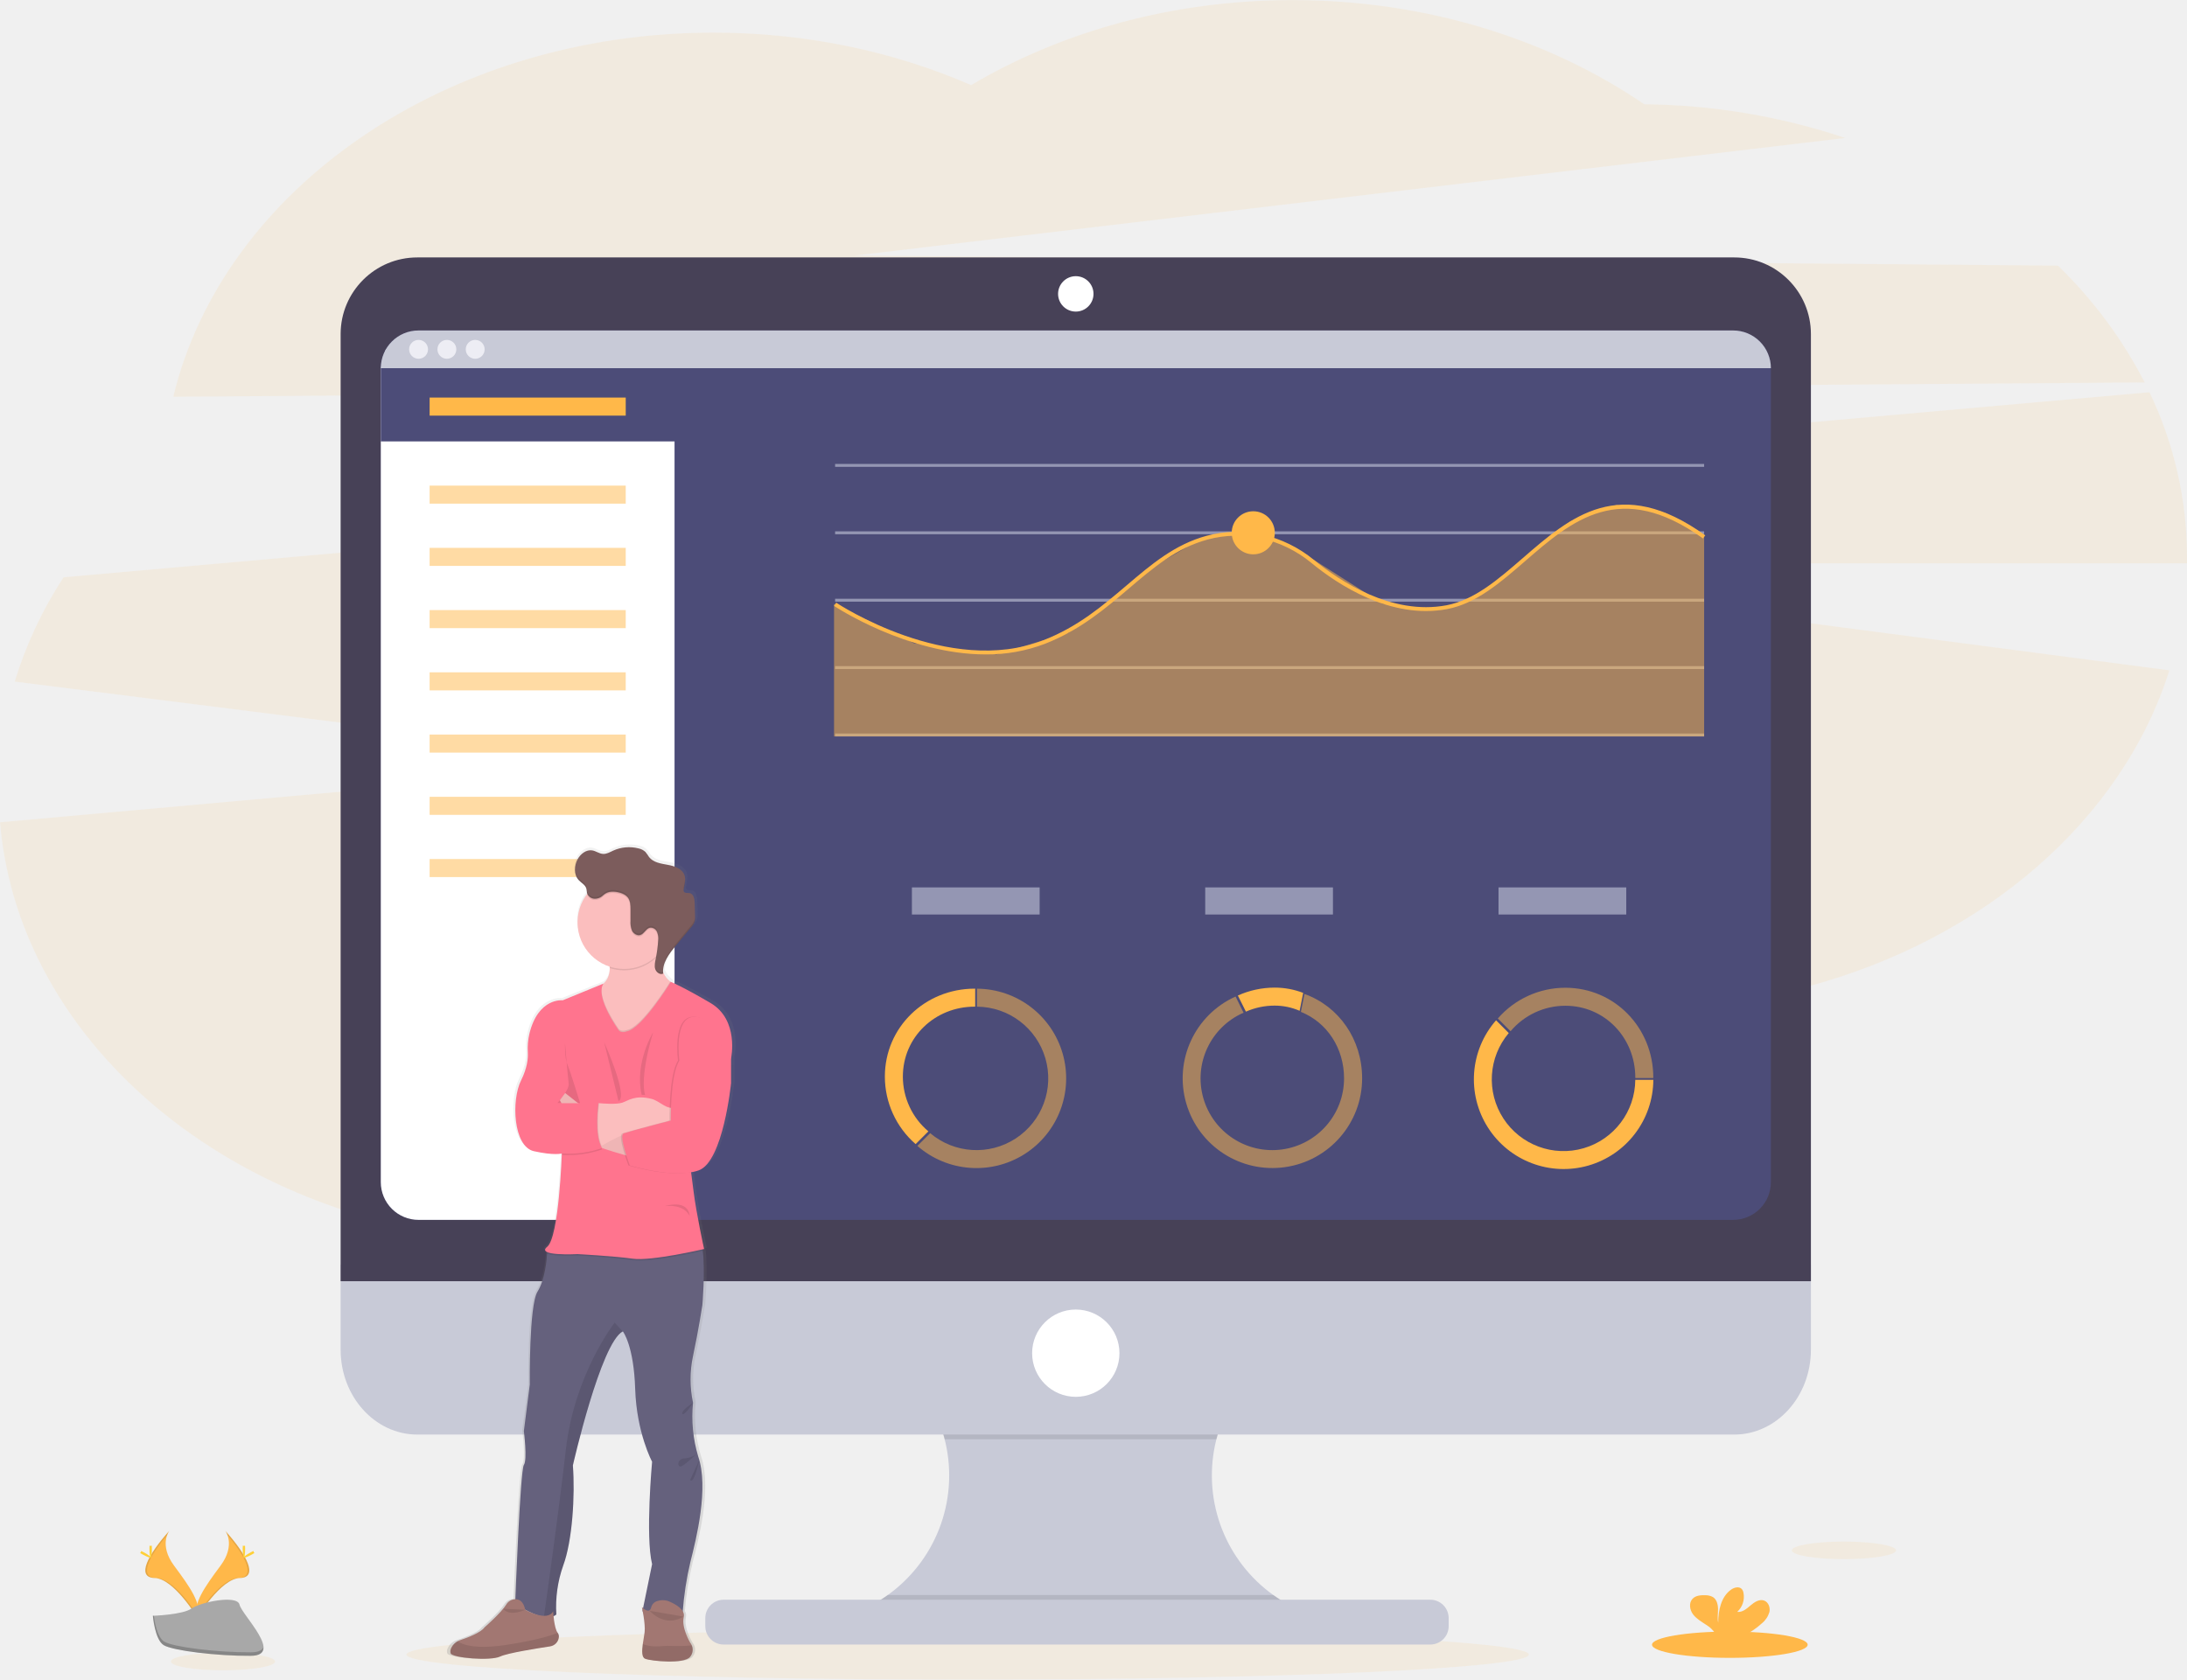
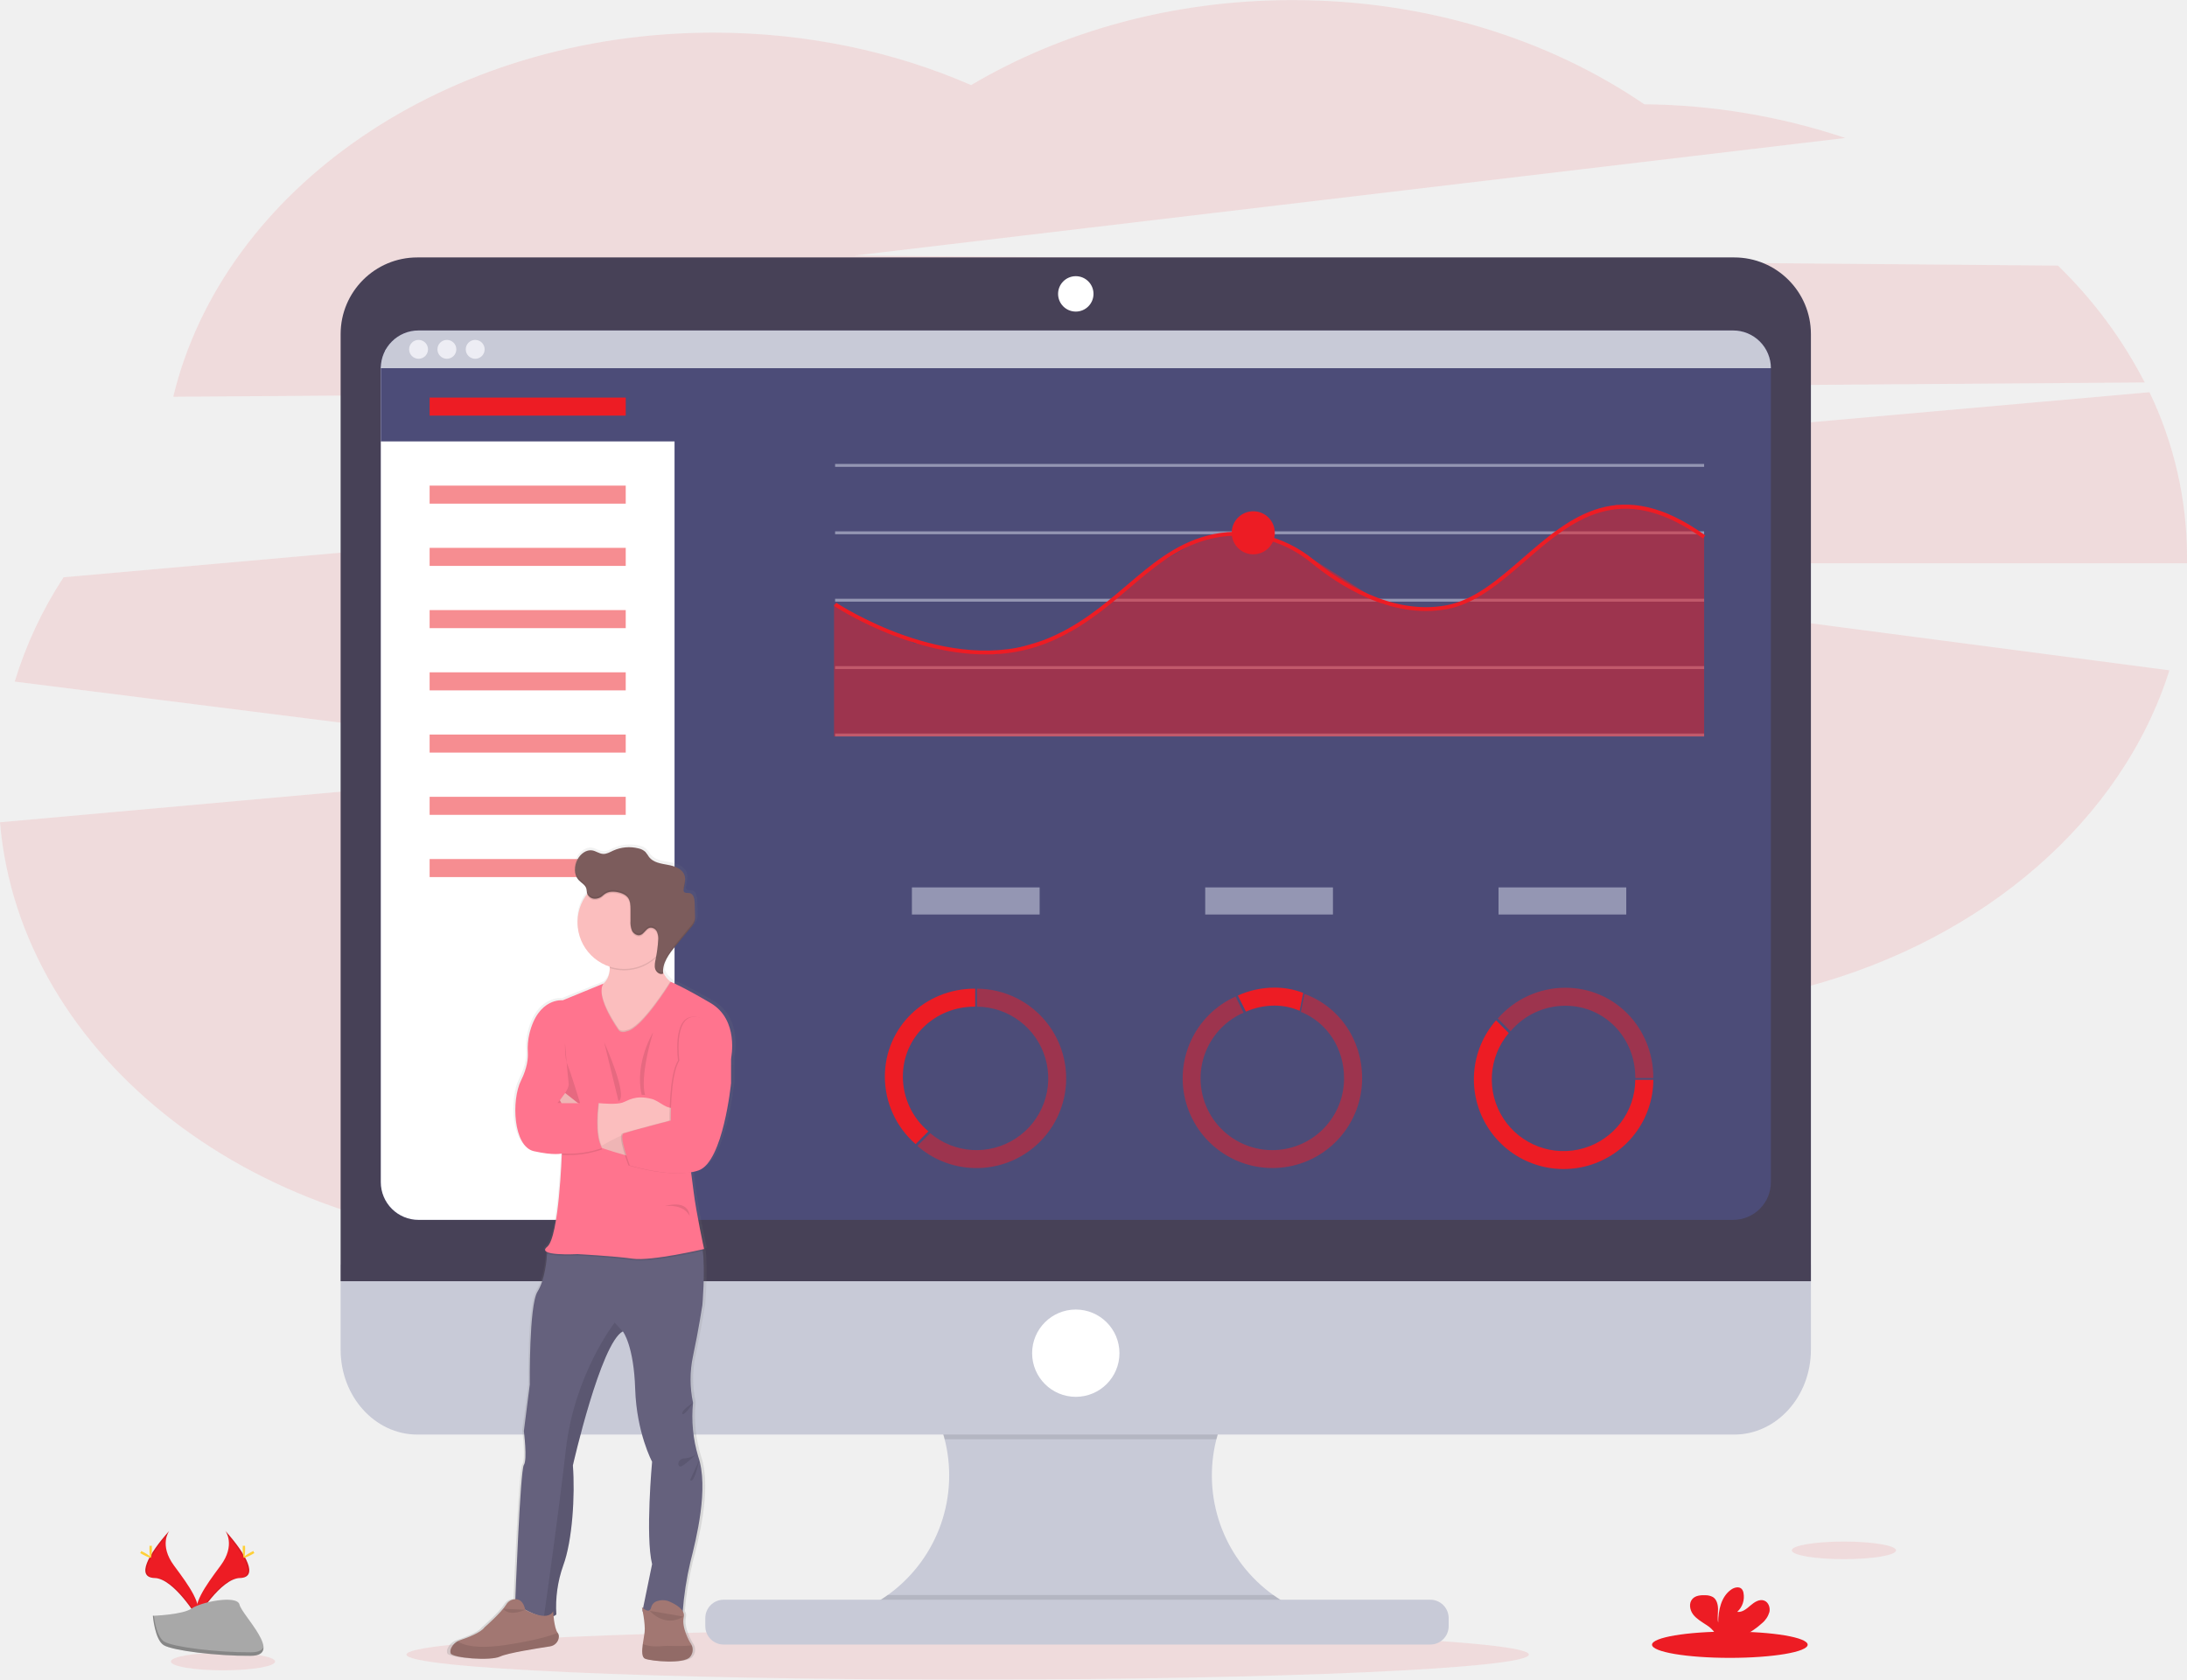
<svg xmlns="http://www.w3.org/2000/svg" id="cb7db7bb-371f-430c-ab8e-9f8547f8cfe6" data-name="Layer 1" width="1130" height="868.1" viewBox="0 0 1130 868.1">
  <defs>
    <linearGradient id="be60935f-ac8f-4117-88a8-c3e19524f342" x1="340.5" y1="874.69" x2="340.5" y2="452.37" gradientUnits="userSpaceOnUse">
      <stop offset="0" stop-color="gray" stop-opacity="0.25" />
      <stop offset="0.54" stop-color="gray" stop-opacity="0.12" />
      <stop offset="1" stop-color="gray" stop-opacity="0.1" />
    </linearGradient>
  </defs>
-   <path d="M1143.14,213.61a231.21,231.21,0,0,0-44.83-60.38l-621.86-5.18,512-60.79A337.39,337.39,0,0,0,884.57,69.84C835.28,36.19,771.93,16,702.83,16c-62,0-119.33,16.29-166.07,43.93-39.72-17.3-85-27.11-133.11-27.11-138.17,0-253.3,80.9-279.13,188.19Z" transform="translate(-35 -15.95)" fill="#ffb849" opacity="0.1" />
-   <path d="M1165,303.59a197,197,0,0,0-19.38-84.92L67.86,314.31a209.54,209.54,0,0,0-25.25,53.91l333.75,42.06L35,440.94C45.27,562.4,168.43,658.3,318.88,658.3c75.73,0,144.54-24.3,195.53-63.93,51.15,40.38,120.62,65.21,197.17,65.21,113.57,0,211.6-54.67,257.25-133.71,91.58-24.58,162.72-86.28,187.07-163.47L733.83,307.06H1165C1165,305.9,1165,304.75,1165,303.59Z" transform="translate(-35 -15.95)" fill="#ffb849" opacity="0.1" />
-   <ellipse cx="499.98" cy="855.15" rx="289.98" ry="12.94" fill="#ffb849" opacity="0.1" />
+   <path d="M1143.14,213.61a231.21,231.21,0,0,0-44.83-60.38l-621.86-5.18,512-60.79A337.39,337.39,0,0,0,884.57,69.84C835.28,36.19,771.93,16,702.83,16c-62,0-119.33,16.29-166.07,43.93-39.72-17.3-85-27.11-133.11-27.11-138.17,0-253.3,80.9-279.13,188.19Z" transform="translate(-35 -15.95)" fill="#ed1c24" opacity="0.1" />
+   <path d="M1165,303.59a197,197,0,0,0-19.38-84.92L67.86,314.31a209.54,209.54,0,0,0-25.25,53.91l333.75,42.06L35,440.94C45.27,562.4,168.43,658.3,318.88,658.3c75.73,0,144.54-24.3,195.53-63.93,51.15,40.38,120.62,65.21,197.17,65.21,113.57,0,211.6-54.67,257.25-133.71,91.58-24.58,162.72-86.28,187.07-163.47L733.83,307.06H1165C1165,305.9,1165,304.75,1165,303.59Z" transform="translate(-35 -15.95)" fill="#ed1c24" opacity="0.1" />
+   <ellipse cx="499.98" cy="855.15" rx="289.98" ry="12.94" fill="#ed1c24" opacity="0.1" />
  <path d="M707.09,848.34v7.82H475.84v-6.35a76,76,0,0,0,5.23-140.37H705.52a76,76,0,0,0,1.57,138.9Z" transform="translate(-35 -15.95)" fill="#c8cad7" />
  <path d="M705.52,709.44a76.11,76.11,0,0,0-42,50.39H523.08a76.13,76.13,0,0,0-42-50.39Z" transform="translate(-35 -15.95)" opacity="0.1" />
  <path d="M211,669.6v43.9c0,24.24,17.74,43.89,39.63,43.89H931.05c21.89,0,39.63-19.65,39.63-43.89V669.6Z" transform="translate(-35 -15.95)" fill="#c8cad7" />
  <path d="M707.09,848.34v7.82H475.84v-6.35a76,76,0,0,0,17.83-9.5H692.91A76.39,76.39,0,0,0,707.09,848.34Z" transform="translate(-35 -15.95)" opacity="0.1" />
  <rect x="364.42" y="826.8" width="384.09" height="23.17" rx="9.5" ry="9.5" fill="#c8cad7" />
  <path d="M970.68,188.57A39.62,39.62,0,0,0,931.05,149H250.66A39.62,39.62,0,0,0,211,188.57V678.14H970.68Z" transform="translate(-35 -15.95)" fill="#474157" />
  <path d="M950,206.25V626.92a19.5,19.5,0,0,1-19.51,19.51H251.27a19.5,19.5,0,0,1-19.51-19.51V206.25a19.51,19.51,0,0,1,19.51-19.51H930.44A19.51,19.51,0,0,1,950,206.25Z" transform="translate(-35 -15.95)" fill="#4c4c78" />
  <circle cx="555.85" cy="151.89" r="9.15" fill="#fff" />
  <circle cx="555.85" cy="699.38" r="22.56" fill="#fff" />
  <path d="M383.53,196.5V646.43H251.27a19.5,19.5,0,0,1-19.51-19.51V206.25l.71-2.65,1.9-7.1Z" transform="translate(-35 -15.95)" fill="#fff" />
  <polygon points="365.5 187.65 365.5 228.15 196.76 228.15 196.76 190.3 197.47 187.65 365.5 187.65" fill="#4c4c78" />
  <path d="M950,206.25H231.76a19.5,19.5,0,0,1,19.51-19.5H930.44A19.5,19.5,0,0,1,950,206.25Z" transform="translate(-35 -15.95)" fill="#c8cad7" />
  <circle cx="216.27" cy="180.55" r="4.88" fill="#ededf4" />
  <circle cx="230.9" cy="180.55" r="4.88" fill="#ededf4" />
  <circle cx="245.53" cy="180.55" r="4.88" fill="#ededf4" />
-   <rect x="221.98" y="205.48" width="101.33" height="9.33" fill="#ffb849" />
-   <rect x="221.98" y="250.98" width="101.33" height="9.33" fill="#ffb849" opacity="0.5" />
-   <rect x="221.98" y="283.15" width="101.33" height="9.33" fill="#ffb849" opacity="0.5" />
-   <rect x="221.98" y="315.32" width="101.33" height="9.33" fill="#ffb849" opacity="0.5" />
-   <rect x="221.98" y="347.48" width="101.33" height="9.33" fill="#ffb849" opacity="0.5" />
-   <rect x="221.98" y="379.65" width="101.33" height="9.33" fill="#ffb849" opacity="0.5" />
-   <rect x="221.98" y="411.82" width="101.33" height="9.33" fill="#ffb849" opacity="0.5" />
-   <rect x="221.98" y="443.98" width="101.33" height="9.33" fill="#ffb849" opacity="0.5" />
+   <rect x="221.98" y="205.48" width="101.33" height="9.33" fill="#ed1c24" />
+   <rect x="221.98" y="250.98" width="101.33" height="9.33" fill="#ed1c24" opacity="0.5" />
+   <rect x="221.98" y="283.15" width="101.33" height="9.33" fill="#ed1c24" opacity="0.5" />
+   <rect x="221.98" y="315.32" width="101.33" height="9.33" fill="#ed1c24" opacity="0.5" />
+   <rect x="221.98" y="347.48" width="101.33" height="9.33" fill="#ed1c24" opacity="0.5" />
+   <rect x="221.98" y="379.65" width="101.33" height="9.33" fill="#ed1c24" opacity="0.5" />
+   <rect x="221.98" y="411.82" width="101.33" height="9.33" fill="#ed1c24" opacity="0.5" />
+   <rect x="221.98" y="443.98" width="101.33" height="9.33" fill="#ed1c24" opacity="0.5" />
  <rect x="431.49" y="239.79" width="449.01" height="1.5" fill="#dce0ed" opacity="0.5" />
  <rect x="431.49" y="274.62" width="449.01" height="1.5" fill="#dce0ed" opacity="0.5" />
  <rect x="431.49" y="309.46" width="449.01" height="1.5" fill="#dce0ed" opacity="0.5" />
  <rect x="431.49" y="344.29" width="449.01" height="1.5" fill="#dce0ed" opacity="0.5" />
  <rect x="431.49" y="379.12" width="449.01" height="1.5" fill="#dce0ed" opacity="0.5" />
-   <polygon points="880.51 380.61 430.94 380.61 430.94 312.11 472.17 332.43 514.84 338.21 552.28 326.92 597.45 291.89 620.17 278.77 636.78 275.57 652.67 276.42 678.81 289.33 714.33 311.96 742.21 315.55 764.32 307.93 811.17 269.55 835.09 261.02 860.12 264.89 880.51 276.66 880.51 380.61" fill="#ffb849" opacity="0.5" />
-   <path d="M544.3,354.18c-40.48,0-77.9-24.76-78.36-25.08l1.11-1.66c.58.39,58.16,38.49,107.09,19.4C592,339.89,604.68,329.06,617,318.6c12.83-10.93,24.95-21.26,41.46-25.74,19-5.13,39.65-.48,55.38,12.44,13.44,11.05,40.22,28.8,68.51,23.49,14.42-2.7,26.58-13.24,39.45-24.39C846.44,283,872,260.91,916.09,292.63l-1.17,1.62c-42.85-30.79-67.76-9.21-91.84,11.66-13.08,11.34-25.44,22-40.39,24.85-29.1,5.45-56.44-12.64-70.15-23.91-15.23-12.52-35.26-17-53.58-12.05-16.09,4.36-28,14.54-40.69,25.32-12.41,10.57-25.25,21.51-43.4,28.59A83.88,83.88,0,0,1,544.3,354.18Z" transform="translate(-35 -15.95)" fill="#ffb849" />
-   <circle cx="647.55" cy="275.37" r="11.13" fill="#ffb849" />
+   <polygon points="880.51 380.61 430.94 380.61 430.94 312.11 472.17 332.43 514.84 338.21 552.28 326.92 597.45 291.89 620.17 278.77 636.78 275.57 652.67 276.42 678.81 289.33 714.33 311.96 742.21 315.55 764.32 307.93 811.17 269.55 835.09 261.02 860.12 264.89 880.51 276.66 880.51 380.61" fill="#ed1c24" opacity="0.5" />
+   <path d="M544.3,354.18c-40.48,0-77.9-24.76-78.36-25.08l1.11-1.66c.58.39,58.16,38.49,107.09,19.4C592,339.89,604.68,329.06,617,318.6c12.83-10.93,24.95-21.26,41.46-25.74,19-5.13,39.65-.48,55.38,12.44,13.44,11.05,40.22,28.8,68.51,23.49,14.42-2.7,26.58-13.24,39.45-24.39C846.44,283,872,260.91,916.09,292.63l-1.17,1.62c-42.85-30.79-67.76-9.21-91.84,11.66-13.08,11.34-25.44,22-40.39,24.85-29.1,5.45-56.44-12.64-70.15-23.91-15.23-12.52-35.26-17-53.58-12.05-16.09,4.36-28,14.54-40.69,25.32-12.41,10.57-25.25,21.51-43.4,28.59A83.88,83.88,0,0,1,544.3,354.18Z" transform="translate(-35 -15.95)" fill="#ed1c24" />
+   <circle cx="647.55" cy="275.37" r="11.13" fill="#ed1c24" />
  <path d="M403.62,533.19c-15.21-8.76-21-10.93-21-10.94l-.31-.22a12.66,12.66,0,0,1-3.84-4.85c0-.35,0-.7,0-1v.1c.25-4.64,3.54-8.85,6.67-12.53q4-4.71,8-9.41A9.19,9.19,0,0,0,395.2,491a7.49,7.49,0,0,0,.22-2c0-.28,0-.55,0-.82,0-2.34-.11-4.68-.19-7-.08-2.05-.6-4.62-2.65-5-1.06-.22-2.46.16-3-.75a1.68,1.68,0,0,1-.14-1.21s0,.06,0,.09a.52.52,0,0,1,0-.11,27.65,27.65,0,0,0,.76-4.81,6.9,6.9,0,0,0-.33-2.43c-1.19-3.39-5.26-4.78-8.86-5.42s-7.64-1.19-9.9-4a32.74,32.74,0,0,0-2-2.71,7.88,7.88,0,0,0-3.69-1.82,20.72,20.72,0,0,0-13.38,1.17c-1.74.78-3.49,1.82-5.4,1.71s-3.68-1.5-5.64-1.83c-3.16-.54-6.19,1.79-7.75,4.54a11,11,0,0,0-1.43,5.35c0,.1,0,.21,0,.31h0a7.86,7.86,0,0,0,2.06,5.46c1.36,1.42,3.39,2.39,4,4.25.23.76.18,1.58.38,2.34,0,.1.06.19.09.29l-.11.13a23.77,23.77,0,0,0-5,14.62,24.26,24.26,0,0,0,17,23c0,.23,0,.47,0,.72a10.34,10.34,0,0,1-3.3,8.05l-21.58,8.66s-13-1.54-17.68,17.45a32.16,32.16,0,0,0-.8,9.63c.17,2.87-.23,7.91-3.56,14.43-5.33,10.44-4.12,34.39,6.78,36.76,10.29,2.24,14.32,1.31,14.74,1.2l0,.42c-.17,4.5-1.8,43.26-7.73,48-1.65,1.29-1.34,2.17,0,2.76,0,0,0,.25,0,.7-.18,2.84-1.1,13.63-5.07,19.78C307.48,690,308,731,308,731l-3.14,24.19s1.93,14.94,0,17.55c-1.73,2.33-4,57.61-4.52,69.59h-.2a5.83,5.83,0,0,0-4.66,2.84C292.9,849.31,284,856.94,284,856.94c-1.93,2.75-9.09,5.38-12.87,6.62a8.25,8.25,0,0,0-1.46.63,7.68,7.68,0,0,0-3.25,3.42,3.66,3.66,0,0,0-.34,2.85c1,2.37,21.07,4,26.15,1.66,4-1.86,19.84-4.32,26.42-5.28a5.42,5.42,0,0,0,4.7-4.7,3.1,3.1,0,0,0-.6-2.35h0c-1.26-1.56-1.91-5.82-2.2-8.6a5.85,5.85,0,0,0,1.48-.88,63.09,63.09,0,0,1,3.63-25.38c4.84-12.8,6.3-36.52,5.09-51.94,0,0,14.77-63.57,26.4-69.5h0c.18.22,5.82,7.46,6.54,29.88.72,22.77,8.95,37.71,8.95,37.71s-3.63,38.66,0,53.13L367.87,847a7.39,7.39,0,0,1-.57-.52s.14.64.34,1.65l-.1.48.2.05c.54,2.85,1.34,7.82,1,10.74-.19,1.67-.65,3.94-1,6.18-.5,3.51-.64,6.92,1.21,7.66,3,1.22,20.83,2.89,23.86-1a5.61,5.61,0,0,0,.88-5.86,6,6,0,0,0-.88-1.49s-4.73-7.73-3.39-13.18a4,4,0,0,0-.57-3.12A161.08,161.08,0,0,1,393,823c3-11.41,9.42-36.43,4.72-52.89h0c-.18-.64-.38-1.28-.6-1.9a71,71,0,0,1-2.67-27.75,56.41,56.41,0,0,1,0-24.19C397.33,703,399.36,690,399.36,690s1.6-17.55.2-28.31l-.09-.69.76-.17s-4.11-18.26-5.57-29.88c-.34-2.75-.79-6.22-1.28-9.93a26.22,26.22,0,0,0,3.95-1c13.08-4.51,17.19-45.31,17.19-45.31V561.77S418.88,542,403.62,533.19Zm-97.43,315-.64-.34h0Z" transform="translate(-35 -15.95)" fill="url(#be60935f-ac8f-4117-88a8-c3e19524f342)" />
  <path d="M395.73,768.6c5.67,16.31-1,42.78-4,54.6a165.7,165.7,0,0,0-4,26,55,55,0,0,1-20.8-.48l5-24.34c-3.54-14.42,0-52.95,0-52.95s-8-14.9-8.74-37.59c-.7-22.33-6.2-29.55-6.38-29.78h0C345.38,710,331,773.33,331,773.33c1.18,15.36-.24,39-5,51.77a64.05,64.05,0,0,0-3.55,25.29c-1.65,1.39-3.95,1.63-6.43,1.23-6.75-1.09-14.84-6.91-14.84-6.91s2.6-69,4.49-71.62,0-17.49,0-17.49l3.07-24.11s-.47-40.89,4-48c3.88-6.13,4.77-16.89,4.95-19.71,0-.45,0-.7,0-.7l6.84-8.19s66.19-5,71.15,0c1.22,1.22,2,4,2.42,7.48,1.36,10.72-.2,28.21-.2,28.21s-2,13-4.82,26.23a57.4,57.4,0,0,0,0,24.11A72,72,0,0,0,395.73,768.6Z" transform="translate(-35 -15.95)" fill="#65617d" />
  <path d="M391.59,872.25c-2.95,3.9-20.32,2.25-23.28,1-1.81-.75-1.67-4.14-1.18-7.64.31-2.23.76-4.5.94-6.15.48-4.26-1.41-12.89-1.41-12.89s3.9,4.14,4.84,0a4.5,4.5,0,0,1,3.37-3.2,8.84,8.84,0,0,1,6.14.38c3.07,1.33,8.19,4.17,7.27,8-1.3,5.43,3.31,13.13,3.31,13.13a5.93,5.93,0,0,1,.86,1.49A5.67,5.67,0,0,1,391.59,872.25Z" transform="translate(-35 -15.95)" fill="#a27772" />
  <path d="M391.59,872.25c-2.95,3.9-20.32,2.25-23.28,1-1.81-.75-1.67-4.14-1.18-7.64,1.86.87,5,1.6,10.32,1.11a28.9,28.9,0,0,1,3.72-.12,85.06,85.06,0,0,0,11.28-.22A5.67,5.67,0,0,1,391.59,872.25Z" transform="translate(-35 -15.95)" opacity="0.1" />
  <path d="M331,773.33c1.18,15.36-.24,39-5,51.77a64.05,64.05,0,0,0-3.55,25.29c-1.65,1.39-3.95,1.63-6.43,1.23,1.43-10,7.5-52.93,11.4-86.86,4.43-38.65,25.17-65.24,25.17-65.24l4.14,4.55C345.38,710,331,773.33,331,773.33Z" transform="translate(-35 -15.95)" opacity="0.1" />
  <path d="M384.5,524.9l-2.89,14.18-14.13,23.76-17.43-7.45s-23.7-24.82-8.81-28.36a13.13,13.13,0,0,0,4.95-2.2c2.92-2.21,3.84-5.41,3.86-8.55a26.29,26.29,0,0,0-2.42-10.17l30.49-9.57a48.52,48.52,0,0,0-2.19,12.35c-.23,8.3,2.85,12.4,5.38,14.35A9.06,9.06,0,0,0,384.5,524.9Z" transform="translate(-35 -15.95)" fill="#fbbebe" />
  <path d="M378.12,496.54a48.52,48.52,0,0,0-2.19,12.35,24.1,24.1,0,0,1-25.88,7.39,26.29,26.29,0,0,0-2.42-10.17Z" transform="translate(-35 -15.95)" opacity="0.1" />
  <path d="M381.61,492.64a24.11,24.11,0,1,1-24.11-24.11A24.05,24.05,0,0,1,381.61,492.64Z" transform="translate(-35 -15.95)" fill="#fbbebe" />
  <path d="M384.5,524.9l-2.89,14.18-14.13,23.76-17.43-7.45s-23.7-24.82-8.81-28.36a13.13,13.13,0,0,0,4.95-2.2c-2.69,7.39,8.41,22.76,8.41,22.76,1.29,1.9,4.26.71,4.26.71,7.14-1.08,20.31-21.64,22.45-25.06A9.06,9.06,0,0,0,384.5,524.9Z" transform="translate(-35 -15.95)" opacity="0.1" />
  <path d="M398.15,662.39c-4.2,1-27.42,6.09-36.22,4.81-9.69-1.42-28.54-2.36-28.54-2.36s-12,.64-15.68-1c0-.45,0-.7,0-.7l6.84-8.19s66.19-5,71.15,0C397,656.13,397.7,658.9,398.15,662.39Z" transform="translate(-35 -15.95)" opacity="0.1" />
  <path d="M354.6,548.3s-12.47-17.27-7.77-24l-21.07,8.64s-12.68-1.54-17.25,17.38a33,33,0,0,0-.79,9.61c.17,2.85-.22,7.87-3.47,14.37-5.2,10.4-4,34.28,6.62,36.64s14.42,1.18,14.42,1.18-1.42,43.26-7.56,48.22,15.67,3.78,15.67,3.78,18.84,1,28.53,2.37,36.87-5,36.87-5-4-18.2-5.44-29.78-4.72-36.24-4.72-36.24l24.11-32.66s4.25-19.74-10.64-28.48-20.5-10.9-20.5-10.9-15,24.37-22.76,25.55C358.85,549,355.89,550.2,354.6,548.3Z" transform="translate(-35 -15.95)" fill="#ff748e" />
  <path d="M326.94,555.16s-.23,7.8,1.19,10.87,6.61,20.09,6.61,20.09H322.93s6.38-6.85,5.91-10.16S326.94,555.16,326.94,555.16Z" transform="translate(-35 -15.95)" opacity="0.1" />
  <path d="M361.93,614s-26.1-6.38-28.53-11.81-9.14-17.61-9.14-17.61l2.75-3.71,12.7,10s15.13,12,22.22,13.24S361.93,614,361.93,614Z" transform="translate(-35 -15.95)" fill="#fbbebe" />
  <path d="M361.93,614s-26.1-6.38-28.53-11.81-9.14-17.61-9.14-17.61l2.75-3.71,12.7,10s15.13,12,22.22,13.24S361.93,614,361.93,614Z" transform="translate(-35 -15.95)" opacity="0.05" />
  <path d="M384.5,583.29v14.16h-2.28a66.24,66.24,0,0,0-32.14,8.32l-4.26,2.36-1.15.64-7.33-16.5,6.86-6.15.35,0c1.68.16,8.93.76,12-.27s6.55-4.14,15.14-1.94c4.24,1.08,7.85,5.83,12,4.35Z" transform="translate(-35 -15.95)" fill="#fbbebe" />
  <path d="M407.31,557.52l4.73,5.32v12.88s-4,40.66-16.78,45.15-35.55-2.6-35.55-2.6-5.89-15.6-3.14-16.55,24.34-6.64,24.34-6.64-.31-23.85,4.42-30.94c0,0-3.07-22.22,7.56-22.69S407.31,557.52,407.31,557.52Z" transform="translate(-35 -15.95)" opacity="0.1" />
  <path d="M408,557.52l4.73,5.32v12.88s-4,40.66-16.79,45.15-35.54-2.6-35.54-2.6-5.89-15.6-3.14-16.55,24.33-6.64,24.33-6.64-.3-23.85,4.43-30.94c0,0-3.08-22.22,7.56-22.69S408,557.52,408,557.52Z" transform="translate(-35 -15.95)" fill="#ff748e" />
  <path d="M375,502.88a9.31,9.31,0,0,0-.54-4.6,3.53,3.53,0,0,0-3.74-2.16c-2,.47-2.9,3.1-4.88,3.73-1.67.53-3.5-.65-4.3-2.21a11.3,11.3,0,0,1-.82-5.14c0-2,0-3.95,0-5.93,0-2.15-.07-4.47-1.4-6.16-1.65-2.1-5.52-3-8.1-2.93a6.87,6.87,0,0,0-4.63,1.86,6,6,0,0,1-4.87,1.74,4.21,4.21,0,0,1-3.39-2.94.24.24,0,0,1,0-.08,24.11,24.11,0,1,1,35.86,32A66.79,66.79,0,0,0,375,502.88Z" transform="translate(-35 -15.95)" opacity="0.1" />
  <path d="M341.71,480.37a4.24,4.24,0,0,1-3.4-2.94c-.19-.76-.14-1.58-.37-2.33-.55-1.86-2.53-2.83-3.86-4.24-2.66-2.82-2.49-7.47-.61-10.87,1.53-2.74,4.48-5.05,7.57-4.52,1.91.34,3.56,1.7,5.5,1.82s3.57-.92,5.27-1.7a19.84,19.84,0,0,1,13.06-1.16,7.56,7.56,0,0,1,3.6,1.81,30.59,30.59,0,0,1,1.92,2.7c2.2,2.81,6.15,3.36,9.66,4s7.49,2,8.64,5.41c.77,2.24,0,4.67-.41,7a2,2,0,0,0,.09,1.45c.55.91,1.92.53,3,.74,2,.42,2.5,3,2.57,5q.14,3.48.19,7a9,9,0,0,1-.2,2.59,9.17,9.17,0,0,1-2,3.25l-7.81,9.38c-3.46,4.16-7.13,9-6.44,14.37-1.64.73-3.58-.68-4.12-2.4s-.11-3.56.26-5.32a65.36,65.36,0,0,0,1.23-9.23,9.34,9.34,0,0,0-.54-4.61,3.54,3.54,0,0,0-3.75-2.16c-2,.47-2.89,3.1-4.87,3.73-1.67.54-3.5-.65-4.3-2.21a11.43,11.43,0,0,1-.82-5.14v-5.93c0-2.15-.07-4.47-1.4-6.16-1.64-2.1-5.52-3-8.1-2.93a6.87,6.87,0,0,0-4.63,1.86A6,6,0,0,1,341.71,480.37Z" transform="translate(-35 -15.95)" fill="#7c5c5c" />
  <path d="M347.15,554.57l7.41,30.4S360.39,584.94,347.15,554.57Z" transform="translate(-35 -15.95)" opacity="0.1" />
  <path d="M372.45,549.48s-9.7,15.88-5.91,32.29l1.8.13S365.12,574.3,372.45,549.48Z" transform="translate(-35 -15.95)" opacity="0.1" />
  <path d="M378.59,639.31s11.9-3.94,12.77,5.2C391.36,644.51,389.11,638.24,378.59,639.31Z" transform="translate(-35 -15.95)" opacity="0.1" />
  <path d="M344.2,586.83s-2.36,16.55,1.89,23.17a51.94,51.94,0,0,1-20.8,2.83l-1.42-26Z" transform="translate(-35 -15.95)" opacity="0.1" />
  <path d="M345.82,608.13l-1.15.64-7.33-16.5,6.86-6.15h.35v0C344.44,586.92,342.53,601.13,345.82,608.13Z" transform="translate(-35 -15.95)" opacity="0.1" />
  <path d="M344.2,586.12s-2.36,16.55,1.89,23.17a51.94,51.94,0,0,1-20.8,2.83l-8.27-26Z" transform="translate(-35 -15.95)" fill="#ff748e" />
  <path d="M323.75,862.19a5.34,5.34,0,0,1-4.59,4.68c-6.41,1-21.88,3.4-25.78,5.26-5,2.37-24.58.71-25.53-1.65a3.75,3.75,0,0,1,.34-2.85,7.79,7.79,0,0,1,4.59-4c3.7-1.24,10.68-3.85,12.56-6.59,0,0,8.7-7.62,11.18-11.73a5.66,5.66,0,0,1,4.55-2.83c2.07-.1,4.37.95,5.32,5.48,0,0,11.34,6.47,14.41.8,0,0,.47,8.71,2.35,11.1h0A3.13,3.13,0,0,1,323.75,862.19Z" transform="translate(-35 -15.95)" fill="#a27772" />
  <path d="M323.75,862.19a5.34,5.34,0,0,1-4.59,4.68c-6.41,1-21.88,3.4-25.78,5.26-5,2.37-24.58.71-25.53-1.65a3.75,3.75,0,0,1,.34-2.85,7.57,7.57,0,0,1,3.17-3.4c3.2,2.12,10.3,4.2,25.92,1.76,14.9-2.33,22.27-4.61,25.87-6.16h0A3.13,3.13,0,0,1,323.75,862.19Z" transform="translate(-35 -15.95)" opacity="0.1" />
  <g opacity="0.1">
    <path d="M388.25,475.67a.5.5,0,0,0,0-.12,21.55,21.55,0,0,0,.73-5.36,33.89,33.89,0,0,1-.73,4.3A2.62,2.62,0,0,0,388.25,475.67Z" transform="translate(-35 -15.95)" />
    <path d="M374.46,497.79a7,7,0,0,1,.58,2.7,8.11,8.11,0,0,0-.58-3.76,3.55,3.55,0,0,0-3.75-2.17c-2,.47-2.89,3.11-4.87,3.74-1.67.53-3.5-.66-4.3-2.22a11.17,11.17,0,0,1-.82-5.14c0-2,0-3.95,0-5.92,0-2.15-.07-4.47-1.4-6.16-1.65-2.11-5.52-3-8.11-2.94a6.83,6.83,0,0,0-4.62,1.87,6,6,0,0,1-4.87,1.73,4.19,4.19,0,0,1-3.4-2.94c-.2-.76-.14-1.57-.37-2.33-.55-1.86-2.53-2.82-3.86-4.23a7.78,7.78,0,0,1-2-5,8.09,8.09,0,0,0,2,6.06c1.33,1.41,3.31,2.38,3.86,4.24.23.75.17,1.57.37,2.33a4.23,4.23,0,0,0,3.4,2.94,6,6,0,0,0,4.87-1.74A6.93,6.93,0,0,1,351.2,477c2.59-.08,6.46.84,8.11,2.94,1.33,1.69,1.39,4,1.4,6.16,0,2,0,3.95,0,5.92a11.19,11.19,0,0,0,.82,5.15c.8,1.56,2.63,2.74,4.3,2.21,2-.63,2.85-3.26,4.87-3.74A3.57,3.57,0,0,1,374.46,497.79Z" transform="translate(-35 -15.95)" />
    <path d="M393.89,491.28a9.3,9.3,0,0,1-2,3.26q-3.92,4.68-7.81,9.37c-3.28,3.95-6.76,8.52-6.51,13.56.24-4.62,3.46-8.82,6.51-12.49l7.81-9.38a9.26,9.26,0,0,0,2-3.25,9,9,0,0,0,.2-2.6A6.48,6.48,0,0,1,393.89,491.28Z" transform="translate(-35 -15.95)" />
    <path d="M373.51,515.89a5.58,5.58,0,0,1-.24-1.27,6.33,6.33,0,0,0,.24,2.33c.53,1.72,2.48,3.13,4.12,2.4,0-.35-.07-.7-.08-1C375.93,519,374,517.57,373.51,515.89Z" transform="translate(-35 -15.95)" />
  </g>
  <path d="M295,847.42s2.47,4.34,11.43.51" transform="translate(-35 -15.95)" opacity="0.1" />
  <path d="M370.65,848.46s7.73,9.09,17.46,3" transform="translate(-35 -15.95)" opacity="0.1" />
  <path d="M393.13,740.94s-5.46,3.41-5.64,5.36,2.82-1.42,2.82-1.42Z" transform="translate(-35 -15.95)" opacity="0.1" />
  <path d="M395.28,767.08a11.33,11.33,0,0,1-6.72,2.62c-4.08.18-3.74,5.5-1.07,3.9S395.28,767.08,395.28,767.08Z" transform="translate(-35 -15.95)" opacity="0.1" />
  <path d="M396.32,770.49s-2.62,12.86-4.75,10.38" transform="translate(-35 -15.95)" opacity="0.1" />
  <g opacity="0.5">
    <rect x="471.17" y="458.65" width="66" height="14" fill="#dce0ed" />
    <rect x="622.72" y="458.65" width="66" height="14" fill="#dce0ed" />
    <rect x="774.27" y="458.65" width="66" height="14" fill="#dce0ed" />
  </g>
-   <ellipse cx="952.73" cy="801.29" rx="26.93" ry="4.55" fill="#ffb849" opacity="0.1" />
-   <ellipse cx="115.22" cy="858.74" rx="26.93" ry="4.55" fill="#ffb849" opacity="0.1" />
-   <ellipse cx="893.79" cy="850.05" rx="40.21" ry="6.8" fill="#ffb849" />
-   <path d="M945.41,854.89a11.64,11.64,0,0,0,3.83-5.79c.5-2.3-.48-5.05-2.67-5.89-2.46-.94-5.09.76-7.09,2.49s-4.27,3.68-6.88,3.32a10.5,10.5,0,0,0,3.24-9.81,4.08,4.08,0,0,0-.9-2c-1.37-1.46-3.84-.84-5.48.31-5.2,3.66-6.65,10.72-6.68,17.08-.52-2.29-.08-4.68-.09-7s-.66-5-2.64-6.23a8,8,0,0,0-4-.94c-2.34-.09-4.95.14-6.54,1.85-2,2.13-1.47,5.69.25,8s4.36,3.8,6.77,5.42a15.13,15.13,0,0,1,4.84,4.61,4.81,4.81,0,0,1,.35.83h14.66A41.11,41.11,0,0,0,945.41,854.89Z" transform="translate(-35 -15.95)" fill="#ffb849" />
-   <path d="M151.45,807.19s5.5,7.19-2.53,18-14.65,20-12,26.77c0,0,12.12-20.15,22-20.43S162.3,819.31,151.45,807.19Z" transform="translate(-35 -15.95)" fill="#ffb849" />
+   <ellipse cx="952.73" cy="801.29" rx="26.93" ry="4.55" fill="#ed1c24" opacity="0.1" />
+   <ellipse cx="115.22" cy="858.74" rx="26.93" ry="4.55" fill="#ed1c24" opacity="0.1" />
+   <ellipse cx="893.79" cy="850.05" rx="40.21" ry="6.8" fill="#ed1c24" />
+   <path d="M945.41,854.89a11.64,11.64,0,0,0,3.83-5.79c.5-2.3-.48-5.05-2.67-5.89-2.46-.94-5.09.76-7.09,2.49s-4.27,3.68-6.88,3.32a10.5,10.5,0,0,0,3.24-9.81,4.08,4.08,0,0,0-.9-2c-1.37-1.46-3.84-.84-5.48.31-5.2,3.66-6.65,10.72-6.68,17.08-.52-2.29-.08-4.68-.09-7s-.66-5-2.64-6.23a8,8,0,0,0-4-.94c-2.34-.09-4.95.14-6.54,1.85-2,2.13-1.47,5.69.25,8s4.36,3.8,6.77,5.42a15.13,15.13,0,0,1,4.84,4.61,4.81,4.81,0,0,1,.35.83h14.66A41.11,41.11,0,0,0,945.41,854.89Z" transform="translate(-35 -15.95)" fill="#ed1c24" />
+   <path d="M151.45,807.19s5.5,7.19-2.53,18-14.65,20-12,26.77c0,0,12.12-20.15,22-20.43S162.3,819.31,151.45,807.19Z" transform="translate(-35 -15.95)" fill="#ed1c24" />
  <path d="M151.45,807.19a9,9,0,0,1,1.13,2.26c9.62,11.3,14.74,21.85,5.49,22.11-8.61.25-18.94,15.65-21.42,19.54a9.24,9.24,0,0,0,.29.89s12.12-20.15,22-20.43S162.3,819.31,151.45,807.19Z" transform="translate(-35 -15.95)" opacity="0.1" />
  <path d="M161.66,816.35c0,2.53-.28,4.58-.63,4.58s-.63-2-.63-4.58.35-1.34.7-1.34S161.66,813.82,161.66,816.35Z" transform="translate(-35 -15.95)" fill="#ffd037" />
  <path d="M165.17,819.37c-2.22,1.21-4.16,1.94-4.32,1.63s1.49-1.54,3.71-2.75,1.35-.33,1.51,0S167.39,818.16,165.17,819.37Z" transform="translate(-35 -15.95)" fill="#ffd037" />
-   <path d="M122.44,807.19s-5.5,7.19,2.53,18,14.65,20,12,26.77c0,0-12.11-20.15-22-20.43S111.59,819.31,122.44,807.19Z" transform="translate(-35 -15.95)" fill="#ffb849" />
+   <path d="M122.44,807.19s-5.5,7.19,2.53,18,14.65,20,12,26.77c0,0-12.11-20.15-22-20.43S111.59,819.31,122.44,807.19Z" transform="translate(-35 -15.95)" fill="#ed1c24" />
  <path d="M122.44,807.19a9,9,0,0,0-1.13,2.26c-9.62,11.3-14.74,21.85-5.49,22.11,8.61.25,18.94,15.65,21.42,19.54a7.16,7.16,0,0,1-.3.89s-12.11-20.15-22-20.43S111.59,819.31,122.44,807.19Z" transform="translate(-35 -15.95)" opacity="0.1" />
  <path d="M112.22,816.35c0,2.53.29,4.58.64,4.58s.63-2,.63-4.58-.35-1.34-.7-1.34S112.22,813.82,112.22,816.35Z" transform="translate(-35 -15.95)" fill="#ffd037" />
  <path d="M108.72,819.37c2.22,1.21,4.15,1.94,4.32,1.63s-1.49-1.54-3.71-2.75-1.35-.33-1.52,0S106.5,818.16,108.72,819.37Z" transform="translate(-35 -15.95)" fill="#ffd037" />
  <path d="M114,851.05s15.36-.48,20-3.77,23.63-7.24,24.78-1.95,23.08,26.29,5.74,26.43-40.29-2.7-44.91-5.51S114,851.05,114,851.05Z" transform="translate(-35 -15.95)" fill="#a8a8a8" />
  <path d="M164.79,869.92c-17.34.14-40.3-2.7-44.92-5.51-3.51-2.15-4.92-9.84-5.38-13.38l-.52,0s1,12.38,5.6,15.2,27.57,5.65,44.91,5.51c5,0,6.73-1.82,6.64-4.46C170.42,868.9,168.51,869.89,164.79,869.92Z" transform="translate(-35 -15.95)" opacity="0.2" />
-   <path d="M501.5,572.37c0-20.44,16.63-36.14,37.08-36.14h.29v-9.3h-.29c-25.58,0-46.38,19.87-46.38,45.44a46.26,46.26,0,0,0,15.89,34.9l6.59-6.59A37,37,0,0,1,501.5,572.37Z" transform="translate(-35 -15.95)" fill="#ffb849" />
-   <path d="M539.8,526.94v9.3a37.07,37.07,0,1,1-24.19,65.37L509,608.2a46.36,46.36,0,1,0,30.78-81.26Z" transform="translate(-35 -15.95)" fill="#ffb849" opacity="0.5" />
-   <path d="M843.8,535.76c20.44,0,36.14,16.63,36.14,37.08,0,.09,0,.19,0,.29h9.3c0-.1,0-.2,0-.29,0-25.57-19.87-46.38-45.44-46.38a46.24,46.24,0,0,0-34.9,15.89l6.59,6.59A37,37,0,0,1,843.8,535.76Z" transform="translate(-35 -15.95)" fill="#ffb849" opacity="0.5" />
-   <path d="M889.23,574.06h-9.3a37.07,37.07,0,1,1-65.37-24.19L808,543.28a46.36,46.36,0,1,0,81.26,30.78Z" transform="translate(-35 -15.95)" fill="#ffb849" />
-   <path d="M709,529.66l-1.85,9.26c13.61,5.49,22.31,18.83,22.31,34.38a37.07,37.07,0,1,1-51.93-33.95L673.41,531A46.36,46.36,0,1,0,738.8,573.3C738.8,553.23,726.92,536.11,709,529.66Z" transform="translate(-35 -15.95)" fill="#ffb849" opacity="0.5" />
-   <path d="M693.59,535.69a32.38,32.38,0,0,1,12.91,2.68l1.85-9.25a40.9,40.9,0,0,0-14.76-2.73,46.17,46.17,0,0,0-19,4.09l4.16,8.33A36.69,36.69,0,0,1,693.59,535.69Z" transform="translate(-35 -15.95)" fill="#ffb849" />
+   <path d="M501.5,572.37c0-20.44,16.63-36.14,37.08-36.14h.29v-9.3h-.29c-25.58,0-46.38,19.87-46.38,45.44a46.26,46.26,0,0,0,15.89,34.9l6.59-6.59A37,37,0,0,1,501.5,572.37Z" transform="translate(-35 -15.95)" fill="#ed1c24" />
+   <path d="M539.8,526.94v9.3a37.07,37.07,0,1,1-24.19,65.37L509,608.2a46.36,46.36,0,1,0,30.78-81.26Z" transform="translate(-35 -15.95)" fill="#ed1c24" opacity="0.5" />
+   <path d="M843.8,535.76c20.44,0,36.14,16.63,36.14,37.08,0,.09,0,.19,0,.29h9.3c0-.1,0-.2,0-.29,0-25.57-19.87-46.38-45.44-46.38a46.24,46.24,0,0,0-34.9,15.89l6.59,6.59A37,37,0,0,1,843.8,535.76Z" transform="translate(-35 -15.95)" fill="#ed1c24" opacity="0.5" />
+   <path d="M889.23,574.06h-9.3a37.07,37.07,0,1,1-65.37-24.19L808,543.28a46.36,46.36,0,1,0,81.26,30.78Z" transform="translate(-35 -15.95)" fill="#ed1c24" />
+   <path d="M709,529.66l-1.85,9.26c13.61,5.49,22.31,18.83,22.31,34.38a37.07,37.07,0,1,1-51.93-33.95L673.41,531A46.36,46.36,0,1,0,738.8,573.3C738.8,553.23,726.92,536.11,709,529.66Z" transform="translate(-35 -15.95)" fill="#ed1c24" opacity="0.5" />
+   <path d="M693.59,535.69a32.38,32.38,0,0,1,12.91,2.68l1.85-9.25a40.9,40.9,0,0,0-14.76-2.73,46.17,46.17,0,0,0-19,4.09l4.16,8.33A36.69,36.69,0,0,1,693.59,535.69Z" transform="translate(-35 -15.95)" fill="#ed1c24" />
</svg>
